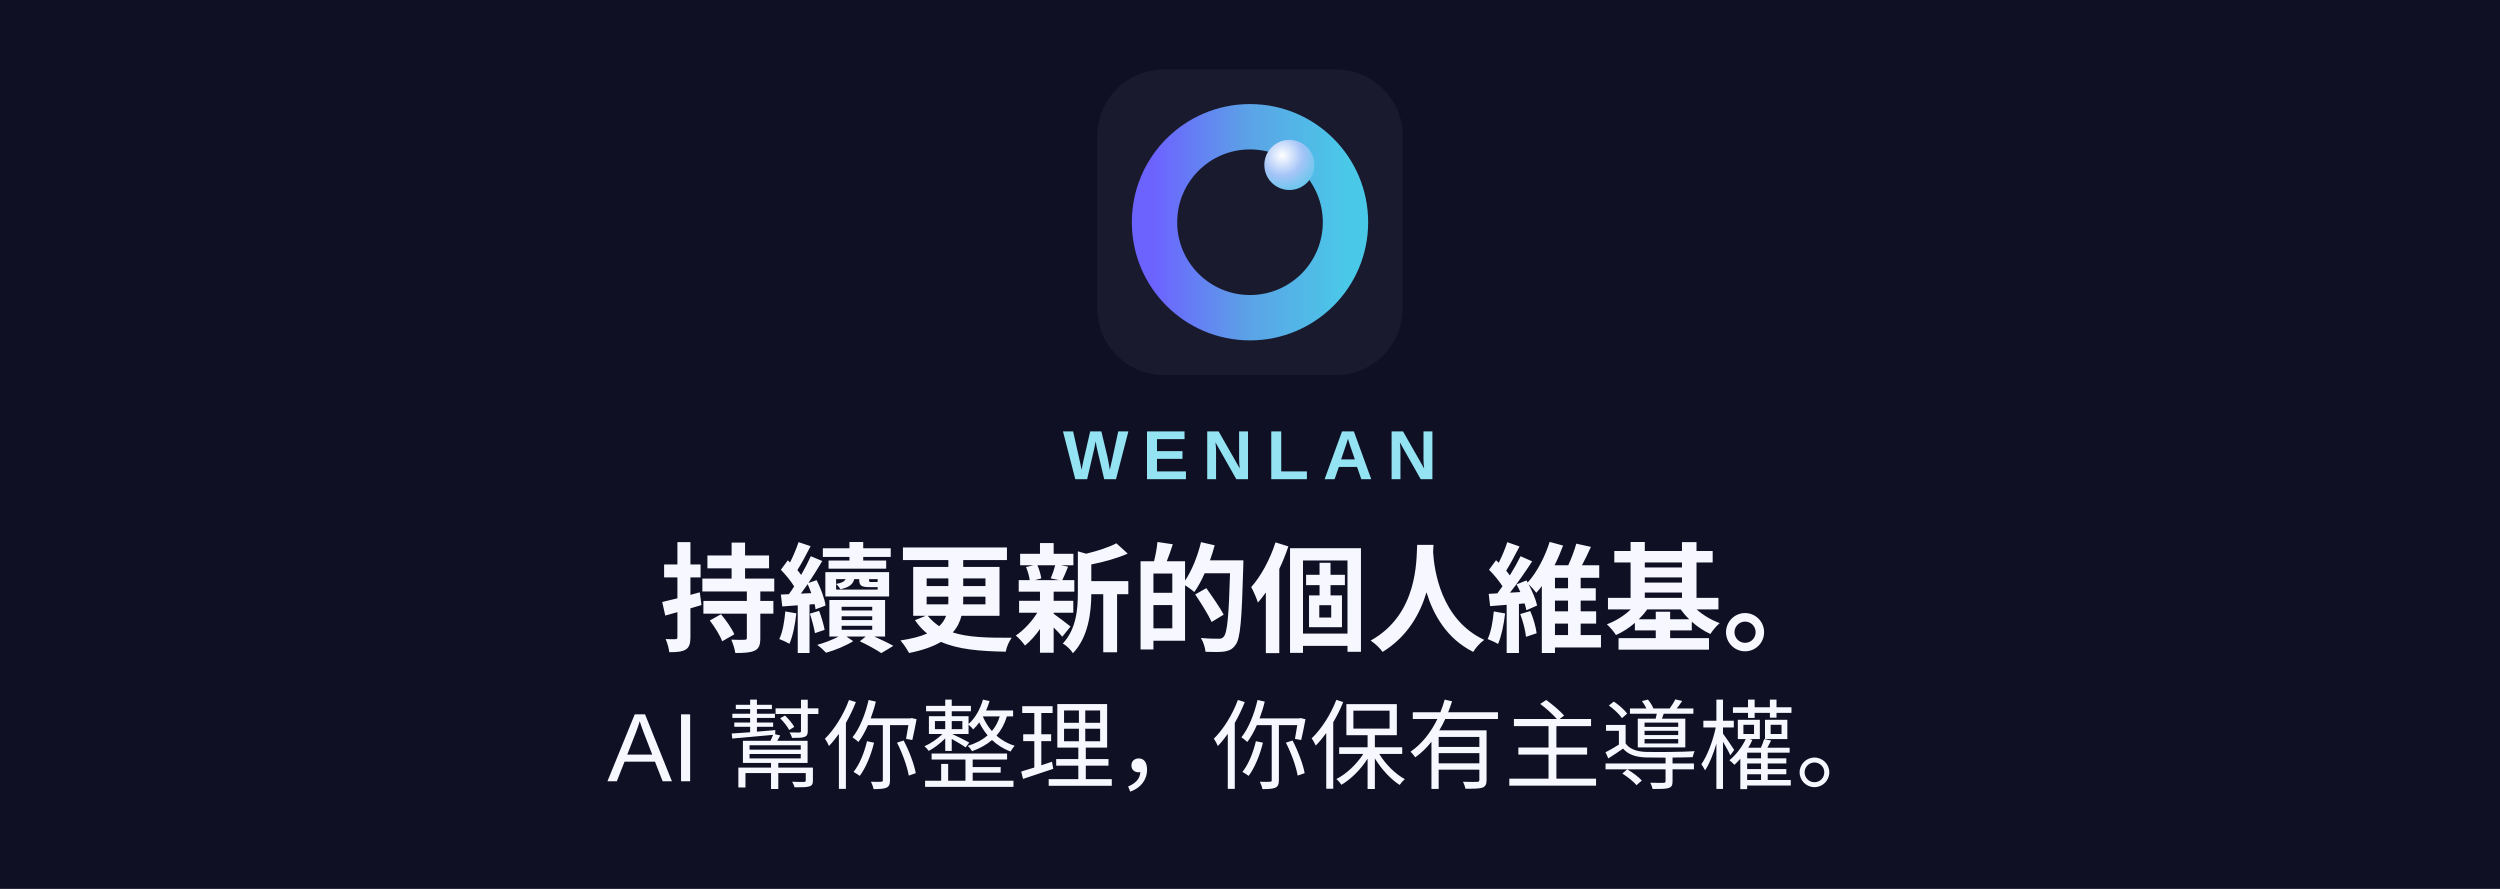
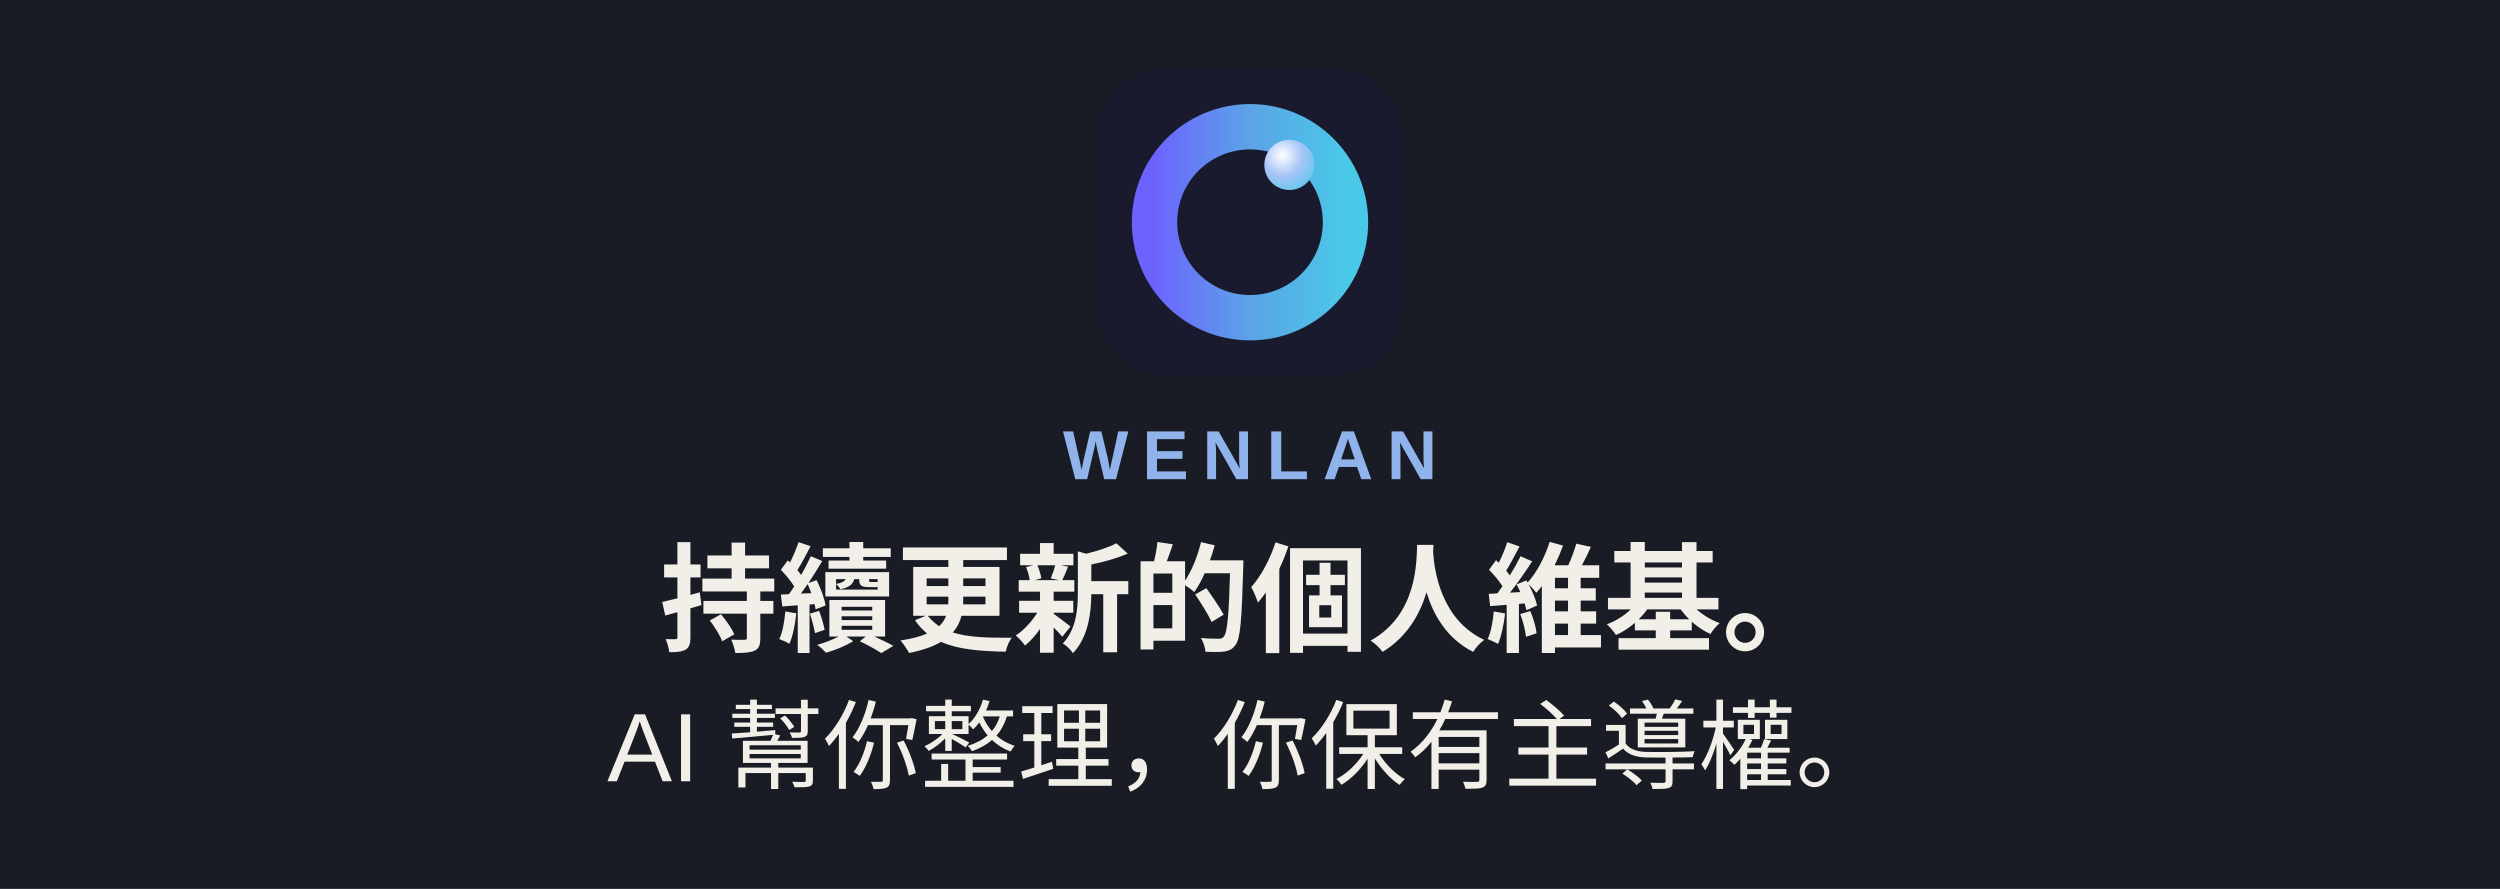
<svg xmlns="http://www.w3.org/2000/svg" width="720" height="256" viewBox="0 0 720 256" fill="none" role="img" aria-labelledby="title desc">
-   <rect width="720" height="256" fill="#101024" />
+   <rect width="720" height="256" fill="#191C24" />
  <g transform="translate(316 20) scale(0.171875)">
    <rect width="512" height="512" rx="112" fill="#1A1A2E" />
    <circle cx="256" cy="256" r="160" fill="none" stroke="url(#banner-zh-Hant-mobile-ring)" stroke-width="76" />
    <circle cx="322" cy="160" r="42" fill="url(#banner-zh-Hant-mobile-orb)" />
  </g>
-   <text x="360" y="138" fill="#93E3F2" font-family="Arial, &quot;PingFang TC&quot;, sans-serif" font-size="20" font-weight="700" text-anchor="middle" letter-spacing="4">WENLAN</text>
-   <text x="360" y="185" fill="#F7F8FF" font-family="Arial, &quot;PingFang TC&quot;, sans-serif" font-size="34" font-weight="700" text-anchor="middle">持續更新的個人維基。</text>
-   <text x="360" y="225" fill="#F7F8FF" font-family="Arial, &quot;PingFang TC&quot;, sans-serif" font-size="28" font-weight="400" text-anchor="middle">AI 幫你整理，你保有主導權。</text>
+   <text x="360" y="138" fill="#8FB3EA" font-family="Arial, &quot;PingFang TC&quot;, sans-serif" font-size="20" font-weight="700" text-anchor="middle" letter-spacing="4">WENLAN</text>
+   <text x="360" y="185" fill="#F1EFE8" font-family="Arial, &quot;PingFang TC&quot;, sans-serif" font-size="34" font-weight="700" text-anchor="middle">持續更新的個人維基。</text>
+   <text x="360" y="225" fill="#F1EFE8" font-family="Arial, &quot;PingFang TC&quot;, sans-serif" font-size="28" font-weight="400" text-anchor="middle">AI 幫你整理，你保有主導權。</text>
  <defs>
    <linearGradient id="banner-zh-Hant-mobile-ring" x1="96" y1="256" x2="416" y2="256" gradientUnits="userSpaceOnUse">
      <stop stop-color="#6C63FF" />
      <stop offset="0.5" stop-color="#5BA3E6" />
      <stop offset="1" stop-color="#4AC8E8" />
    </linearGradient>
    <radialGradient id="banner-zh-Hant-mobile-orb" cx="0" cy="0" r="1" gradientUnits="userSpaceOnUse" gradientTransform="translate(310 144) rotate(52.125) scale(76.0263)">
      <stop stop-color="#FFFFFF" />
      <stop offset="0.45" stop-color="#A5C4F7" />
      <stop offset="1" stop-color="#4AC8E8" />
    </radialGradient>
  </defs>
</svg>
